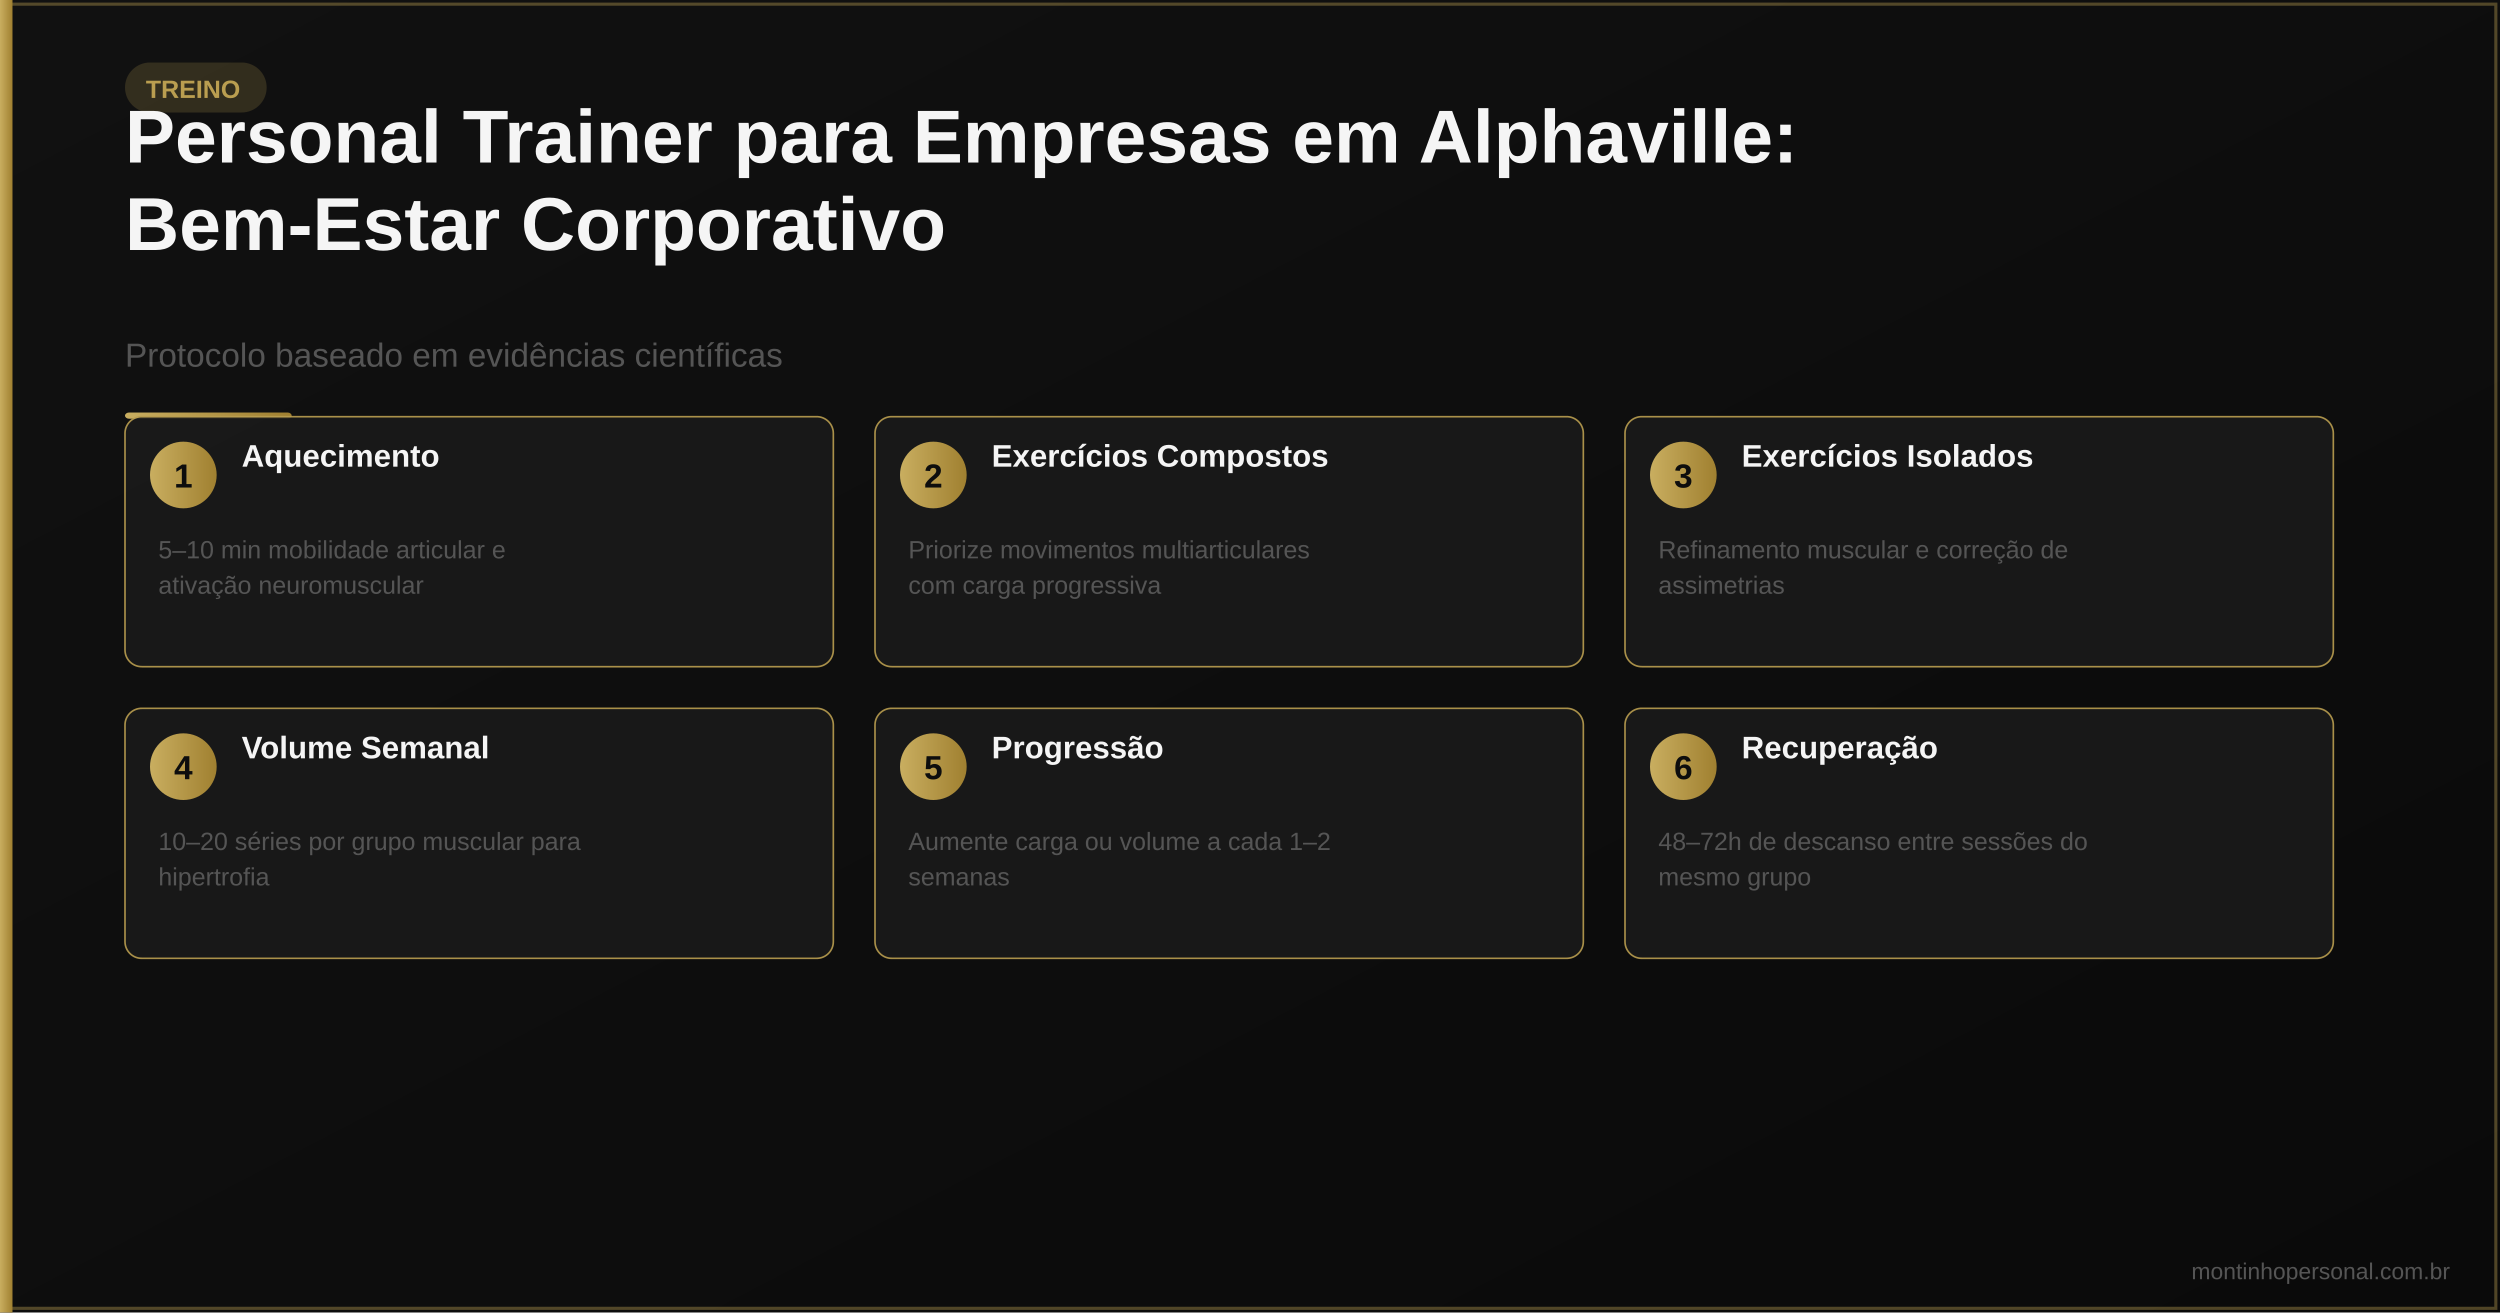
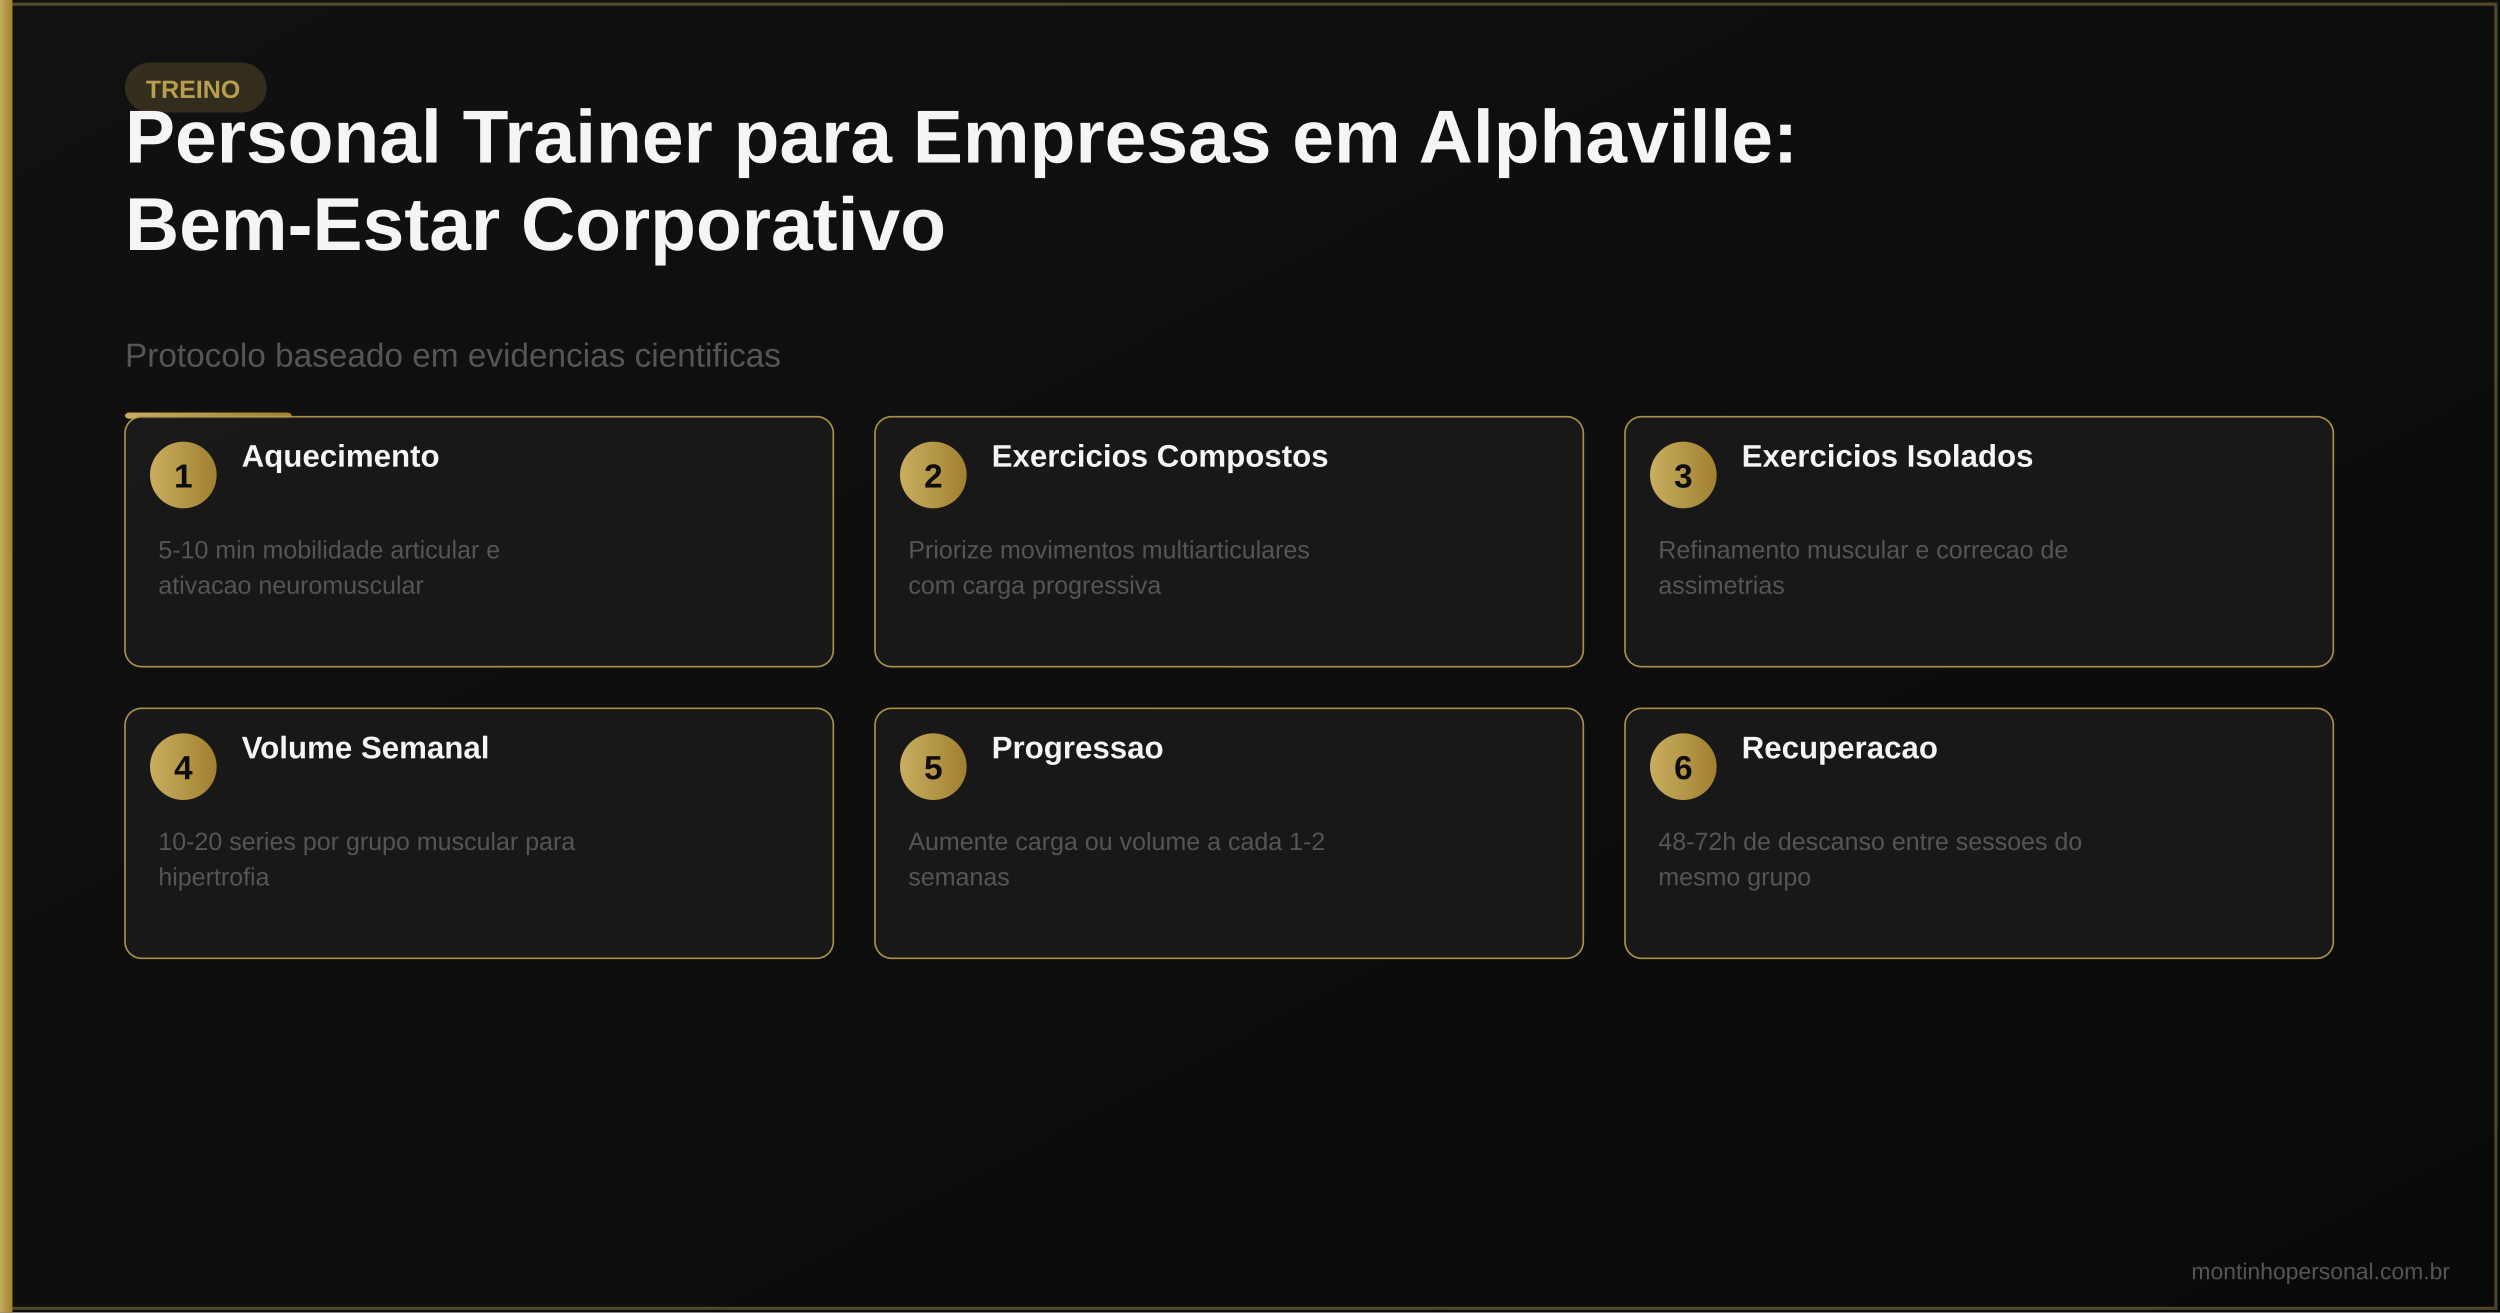
<svg xmlns="http://www.w3.org/2000/svg" viewBox="0 0 1200 630" width="1200" height="630" role="img" aria-label="Personal Trainer para Empresas em Alphaville: Bem-Estar Corporativo">
  <defs>
    <linearGradient id="bg" x1="0" y1="0" x2="1" y2="1">
      <stop offset="0%" stop-color="#111111" />
      <stop offset="100%" stop-color="#0a0a0a" />
    </linearGradient>
    <linearGradient id="gold" x1="0" y1="0" x2="1" y2="0">
      <stop offset="0%" stop-color="#C9AE60" />
      <stop offset="100%" stop-color="#A08030" />
    </linearGradient>
  </defs>
  <rect width="1200" height="630" fill="url(#bg)" />
  <rect x="2" y="2" width="1196" height="626" fill="none" stroke="#BA9E50" stroke-width="1.5" opacity="0.4" />
  <rect x="0" y="0" width="6" height="630" fill="url(#gold)" />
  <text x="1176" y="614" font-family="Arial,sans-serif" font-size="11" fill="#555555" text-anchor="end">montinhopersonal.com.br</text>
  <rect x="60" y="30" width="68" height="24" rx="12" fill="#BA9E50" opacity="0.2" />
  <text x="70" y="47" font-family="Arial,sans-serif" font-size="12" fill="#BA9E50" font-weight="bold">TREINO</text>
  <text x="60" y="78" font-family="Arial,sans-serif" font-size="36" fill="#F5F5F5" font-weight="bold">Personal Trainer para Empresas em Alphaville:</text>
  <text x="60" y="120" font-family="Arial,sans-serif" font-size="36" fill="#F5F5F5" font-weight="bold">Bem-Estar Corporativo</text>
-   <text x="60" y="176" font-family="Arial,sans-serif" font-size="16" fill="#555555">Protocolo baseado em evidências científicas</text>
+   <text x="60" y="176" font-family="Arial,sans-serif" font-size="16" fill="#555555">Protocolo baseado em evidencias cientificas</text>
  <rect x="60" y="198" width="80" height="3" rx="2" fill="url(#gold)" />
  <rect x="60" y="200" width="340" height="120" rx="8" fill="#1a1a1a" stroke="#BA9E50" stroke-width="0.8" opacity="0.9" />
  <circle cx="88" cy="228" r="16" fill="url(#gold)" />
  <text x="88" y="234" font-family="Arial,sans-serif" font-size="16" fill="#0d0d0d" text-anchor="middle" font-weight="bold">1</text>
  <text x="116" y="224" font-family="Arial,sans-serif" font-size="15" fill="#F5F5F5" font-weight="bold">Aquecimento</text>
-   <text x="76" y="268" font-family="Arial,sans-serif" font-size="12" fill="#555555">5–10 min mobilidade articular e</text>
-   <text x="76" y="285" font-family="Arial,sans-serif" font-size="12" fill="#555555">ativação neuromuscular</text>
+   <text x="76" y="268" font-family="Arial,sans-serif" font-size="12" fill="#555555">5-10 min mobilidade articular e</text>
+   <text x="76" y="285" font-family="Arial,sans-serif" font-size="12" fill="#555555">ativacao neuromuscular</text>
  <rect x="420" y="200" width="340" height="120" rx="8" fill="#1a1a1a" stroke="#BA9E50" stroke-width="0.8" opacity="0.9" />
  <circle cx="448" cy="228" r="16" fill="url(#gold)" />
  <text x="448" y="234" font-family="Arial,sans-serif" font-size="16" fill="#0d0d0d" text-anchor="middle" font-weight="bold">2</text>
-   <text x="476" y="224" font-family="Arial,sans-serif" font-size="15" fill="#F5F5F5" font-weight="bold">Exercícios Compostos</text>
+   <text x="476" y="224" font-family="Arial,sans-serif" font-size="15" fill="#F5F5F5" font-weight="bold">Exercicios Compostos</text>
  <text x="436" y="268" font-family="Arial,sans-serif" font-size="12" fill="#555555">Priorize movimentos multiarticulares</text>
  <text x="436" y="285" font-family="Arial,sans-serif" font-size="12" fill="#555555">com carga progressiva</text>
  <rect x="780" y="200" width="340" height="120" rx="8" fill="#1a1a1a" stroke="#BA9E50" stroke-width="0.8" opacity="0.9" />
  <circle cx="808" cy="228" r="16" fill="url(#gold)" />
  <text x="808" y="234" font-family="Arial,sans-serif" font-size="16" fill="#0d0d0d" text-anchor="middle" font-weight="bold">3</text>
-   <text x="836" y="224" font-family="Arial,sans-serif" font-size="15" fill="#F5F5F5" font-weight="bold">Exercícios Isolados</text>
-   <text x="796" y="268" font-family="Arial,sans-serif" font-size="12" fill="#555555">Refinamento muscular e correção de</text>
+   <text x="836" y="224" font-family="Arial,sans-serif" font-size="15" fill="#F5F5F5" font-weight="bold">Exercicios Isolados</text>
+   <text x="796" y="268" font-family="Arial,sans-serif" font-size="12" fill="#555555">Refinamento muscular e correcao de</text>
  <text x="796" y="285" font-family="Arial,sans-serif" font-size="12" fill="#555555">assimetrias</text>
  <rect x="60" y="340" width="340" height="120" rx="8" fill="#1a1a1a" stroke="#BA9E50" stroke-width="0.8" opacity="0.9" />
  <circle cx="88" cy="368" r="16" fill="url(#gold)" />
  <text x="88" y="374" font-family="Arial,sans-serif" font-size="16" fill="#0d0d0d" text-anchor="middle" font-weight="bold">4</text>
  <text x="116" y="364" font-family="Arial,sans-serif" font-size="15" fill="#F5F5F5" font-weight="bold">Volume Semanal</text>
-   <text x="76" y="408" font-family="Arial,sans-serif" font-size="12" fill="#555555">10–20 séries por grupo muscular para</text>
+   <text x="76" y="408" font-family="Arial,sans-serif" font-size="12" fill="#555555">10-20 series por grupo muscular para</text>
  <text x="76" y="425" font-family="Arial,sans-serif" font-size="12" fill="#555555">hipertrofia</text>
  <rect x="420" y="340" width="340" height="120" rx="8" fill="#1a1a1a" stroke="#BA9E50" stroke-width="0.8" opacity="0.9" />
  <circle cx="448" cy="368" r="16" fill="url(#gold)" />
  <text x="448" y="374" font-family="Arial,sans-serif" font-size="16" fill="#0d0d0d" text-anchor="middle" font-weight="bold">5</text>
-   <text x="476" y="364" font-family="Arial,sans-serif" font-size="15" fill="#F5F5F5" font-weight="bold">Progressão</text>
-   <text x="436" y="408" font-family="Arial,sans-serif" font-size="12" fill="#555555">Aumente carga ou volume a cada 1–2</text>
+   <text x="476" y="364" font-family="Arial,sans-serif" font-size="15" fill="#F5F5F5" font-weight="bold">Progressao</text>
+   <text x="436" y="408" font-family="Arial,sans-serif" font-size="12" fill="#555555">Aumente carga ou volume a cada 1-2</text>
  <text x="436" y="425" font-family="Arial,sans-serif" font-size="12" fill="#555555">semanas</text>
  <rect x="780" y="340" width="340" height="120" rx="8" fill="#1a1a1a" stroke="#BA9E50" stroke-width="0.8" opacity="0.9" />
  <circle cx="808" cy="368" r="16" fill="url(#gold)" />
  <text x="808" y="374" font-family="Arial,sans-serif" font-size="16" fill="#0d0d0d" text-anchor="middle" font-weight="bold">6</text>
-   <text x="836" y="364" font-family="Arial,sans-serif" font-size="15" fill="#F5F5F5" font-weight="bold">Recuperação</text>
-   <text x="796" y="408" font-family="Arial,sans-serif" font-size="12" fill="#555555">48–72h de descanso entre sessões do</text>
+   <text x="836" y="364" font-family="Arial,sans-serif" font-size="15" fill="#F5F5F5" font-weight="bold">Recuperacao</text>
+   <text x="796" y="408" font-family="Arial,sans-serif" font-size="12" fill="#555555">48-72h de descanso entre sessoes do</text>
  <text x="796" y="425" font-family="Arial,sans-serif" font-size="12" fill="#555555">mesmo grupo</text>
</svg>
